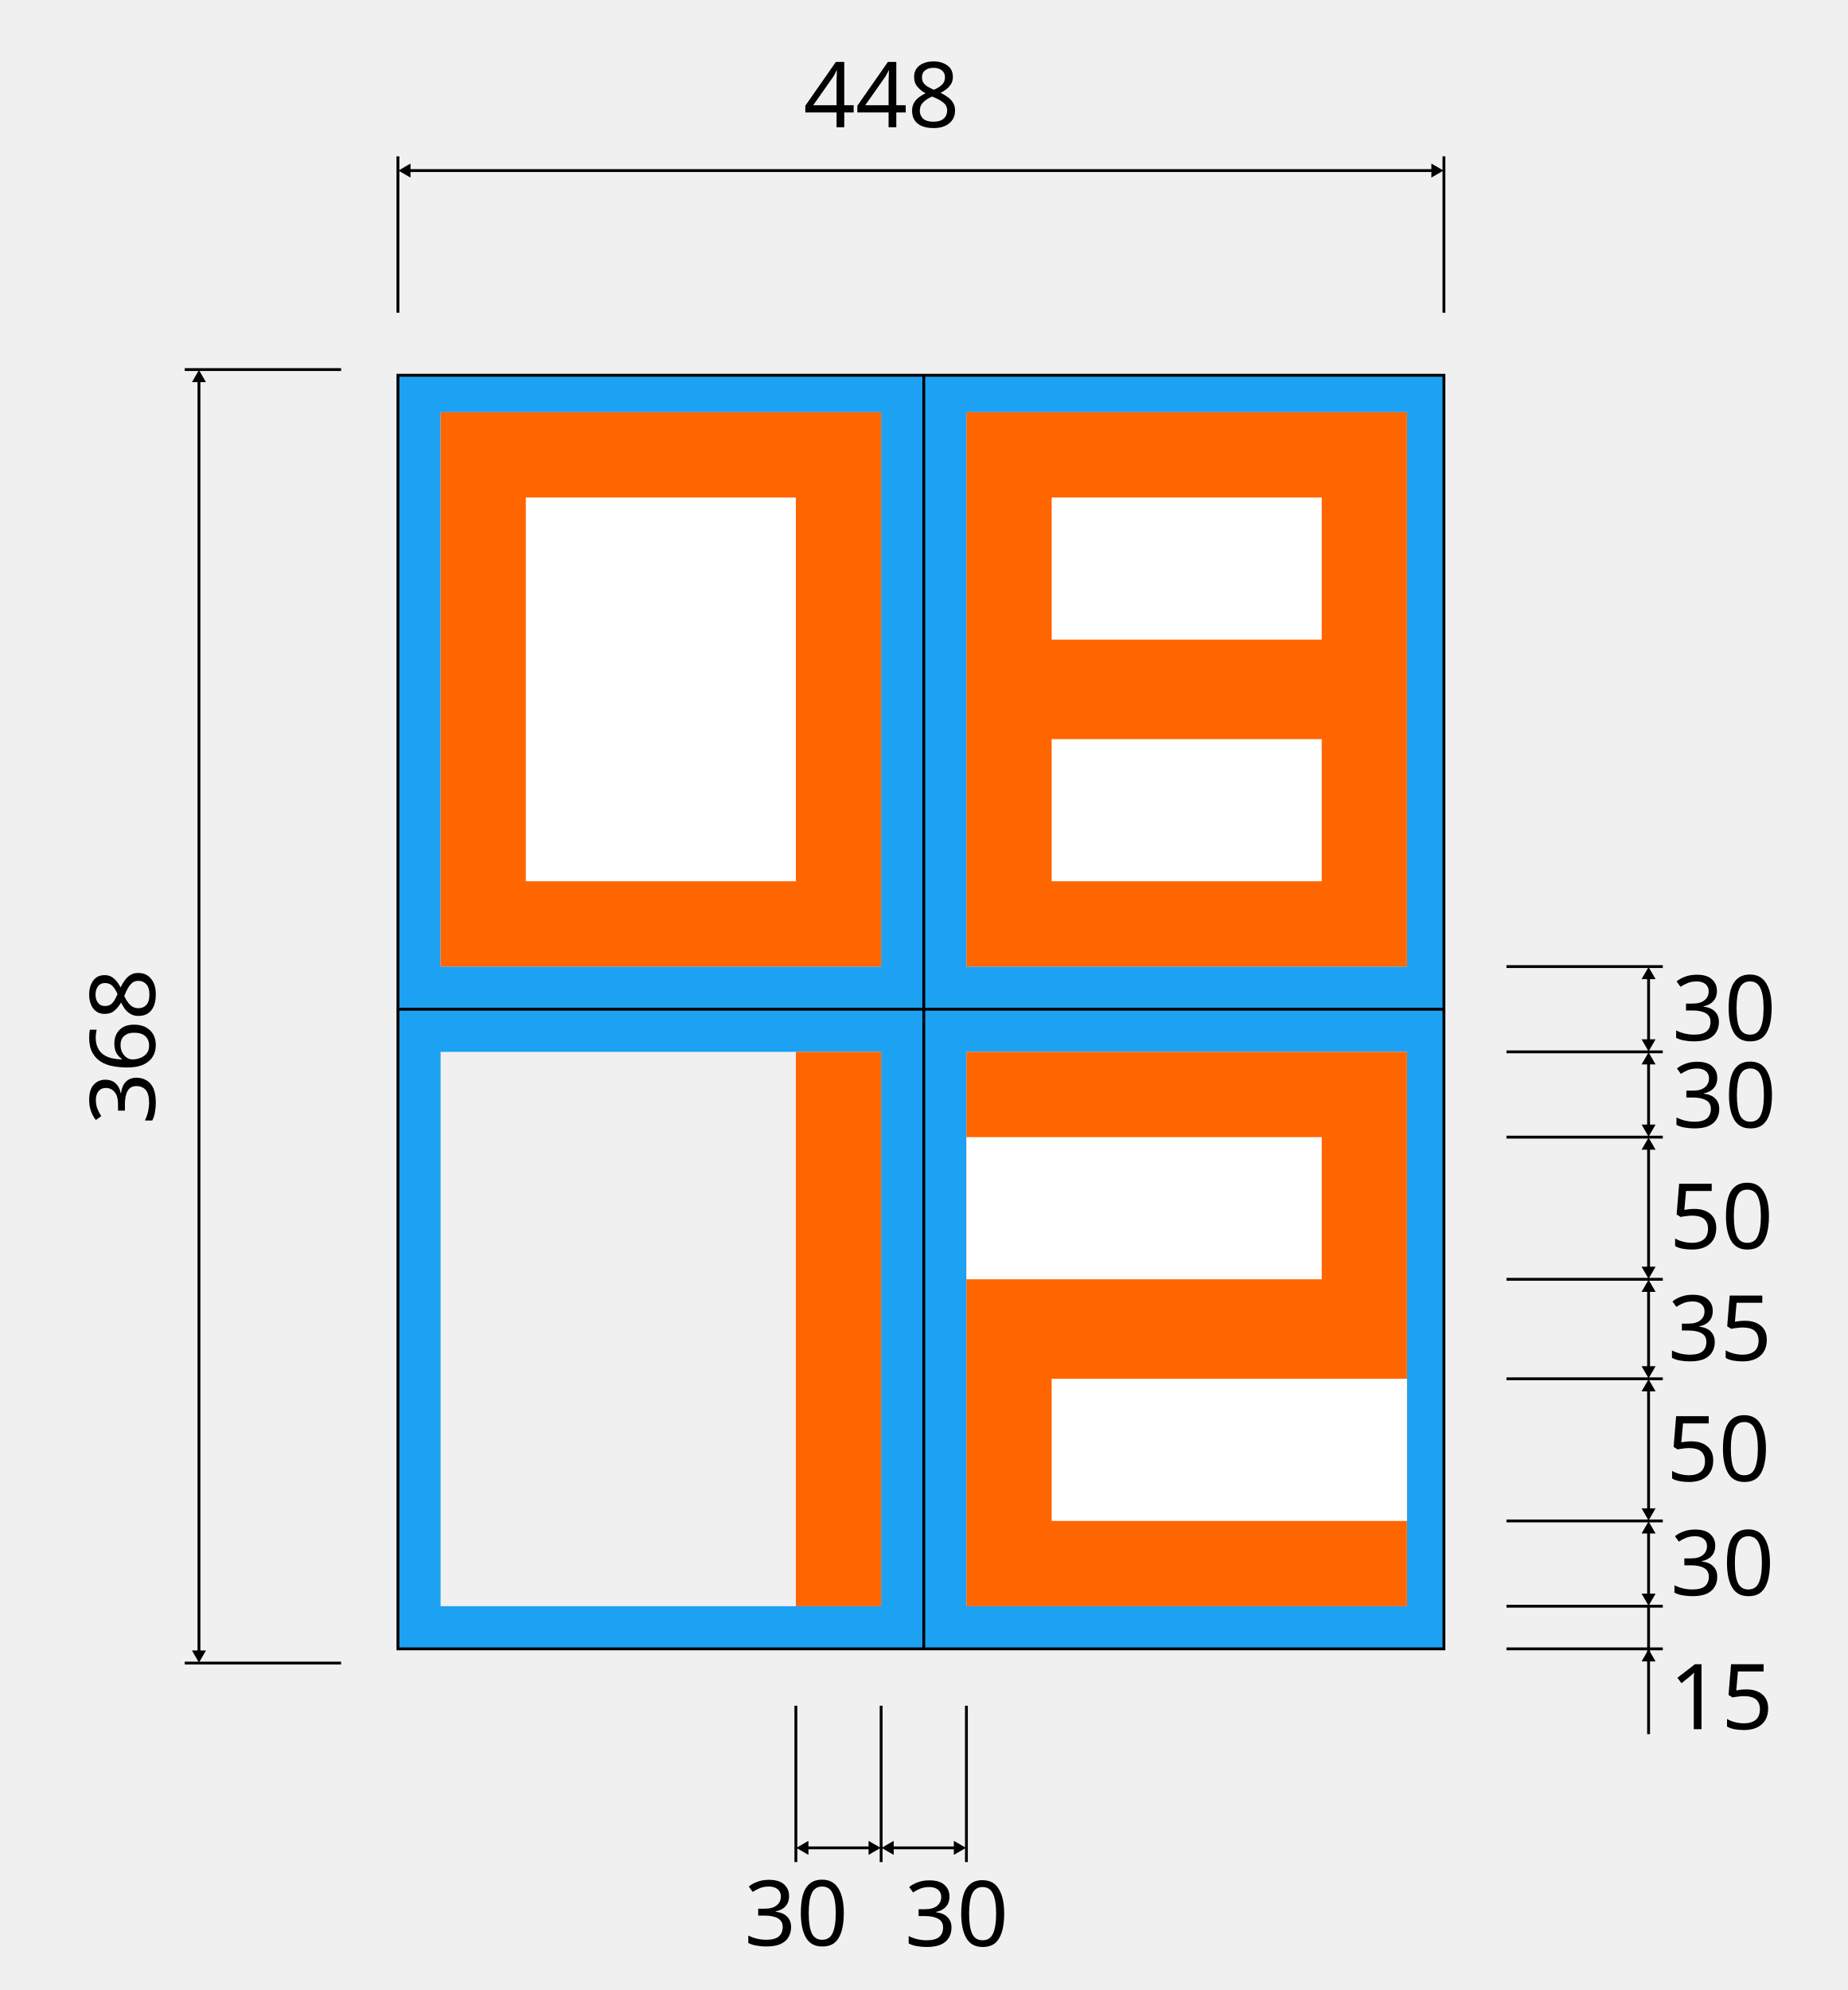
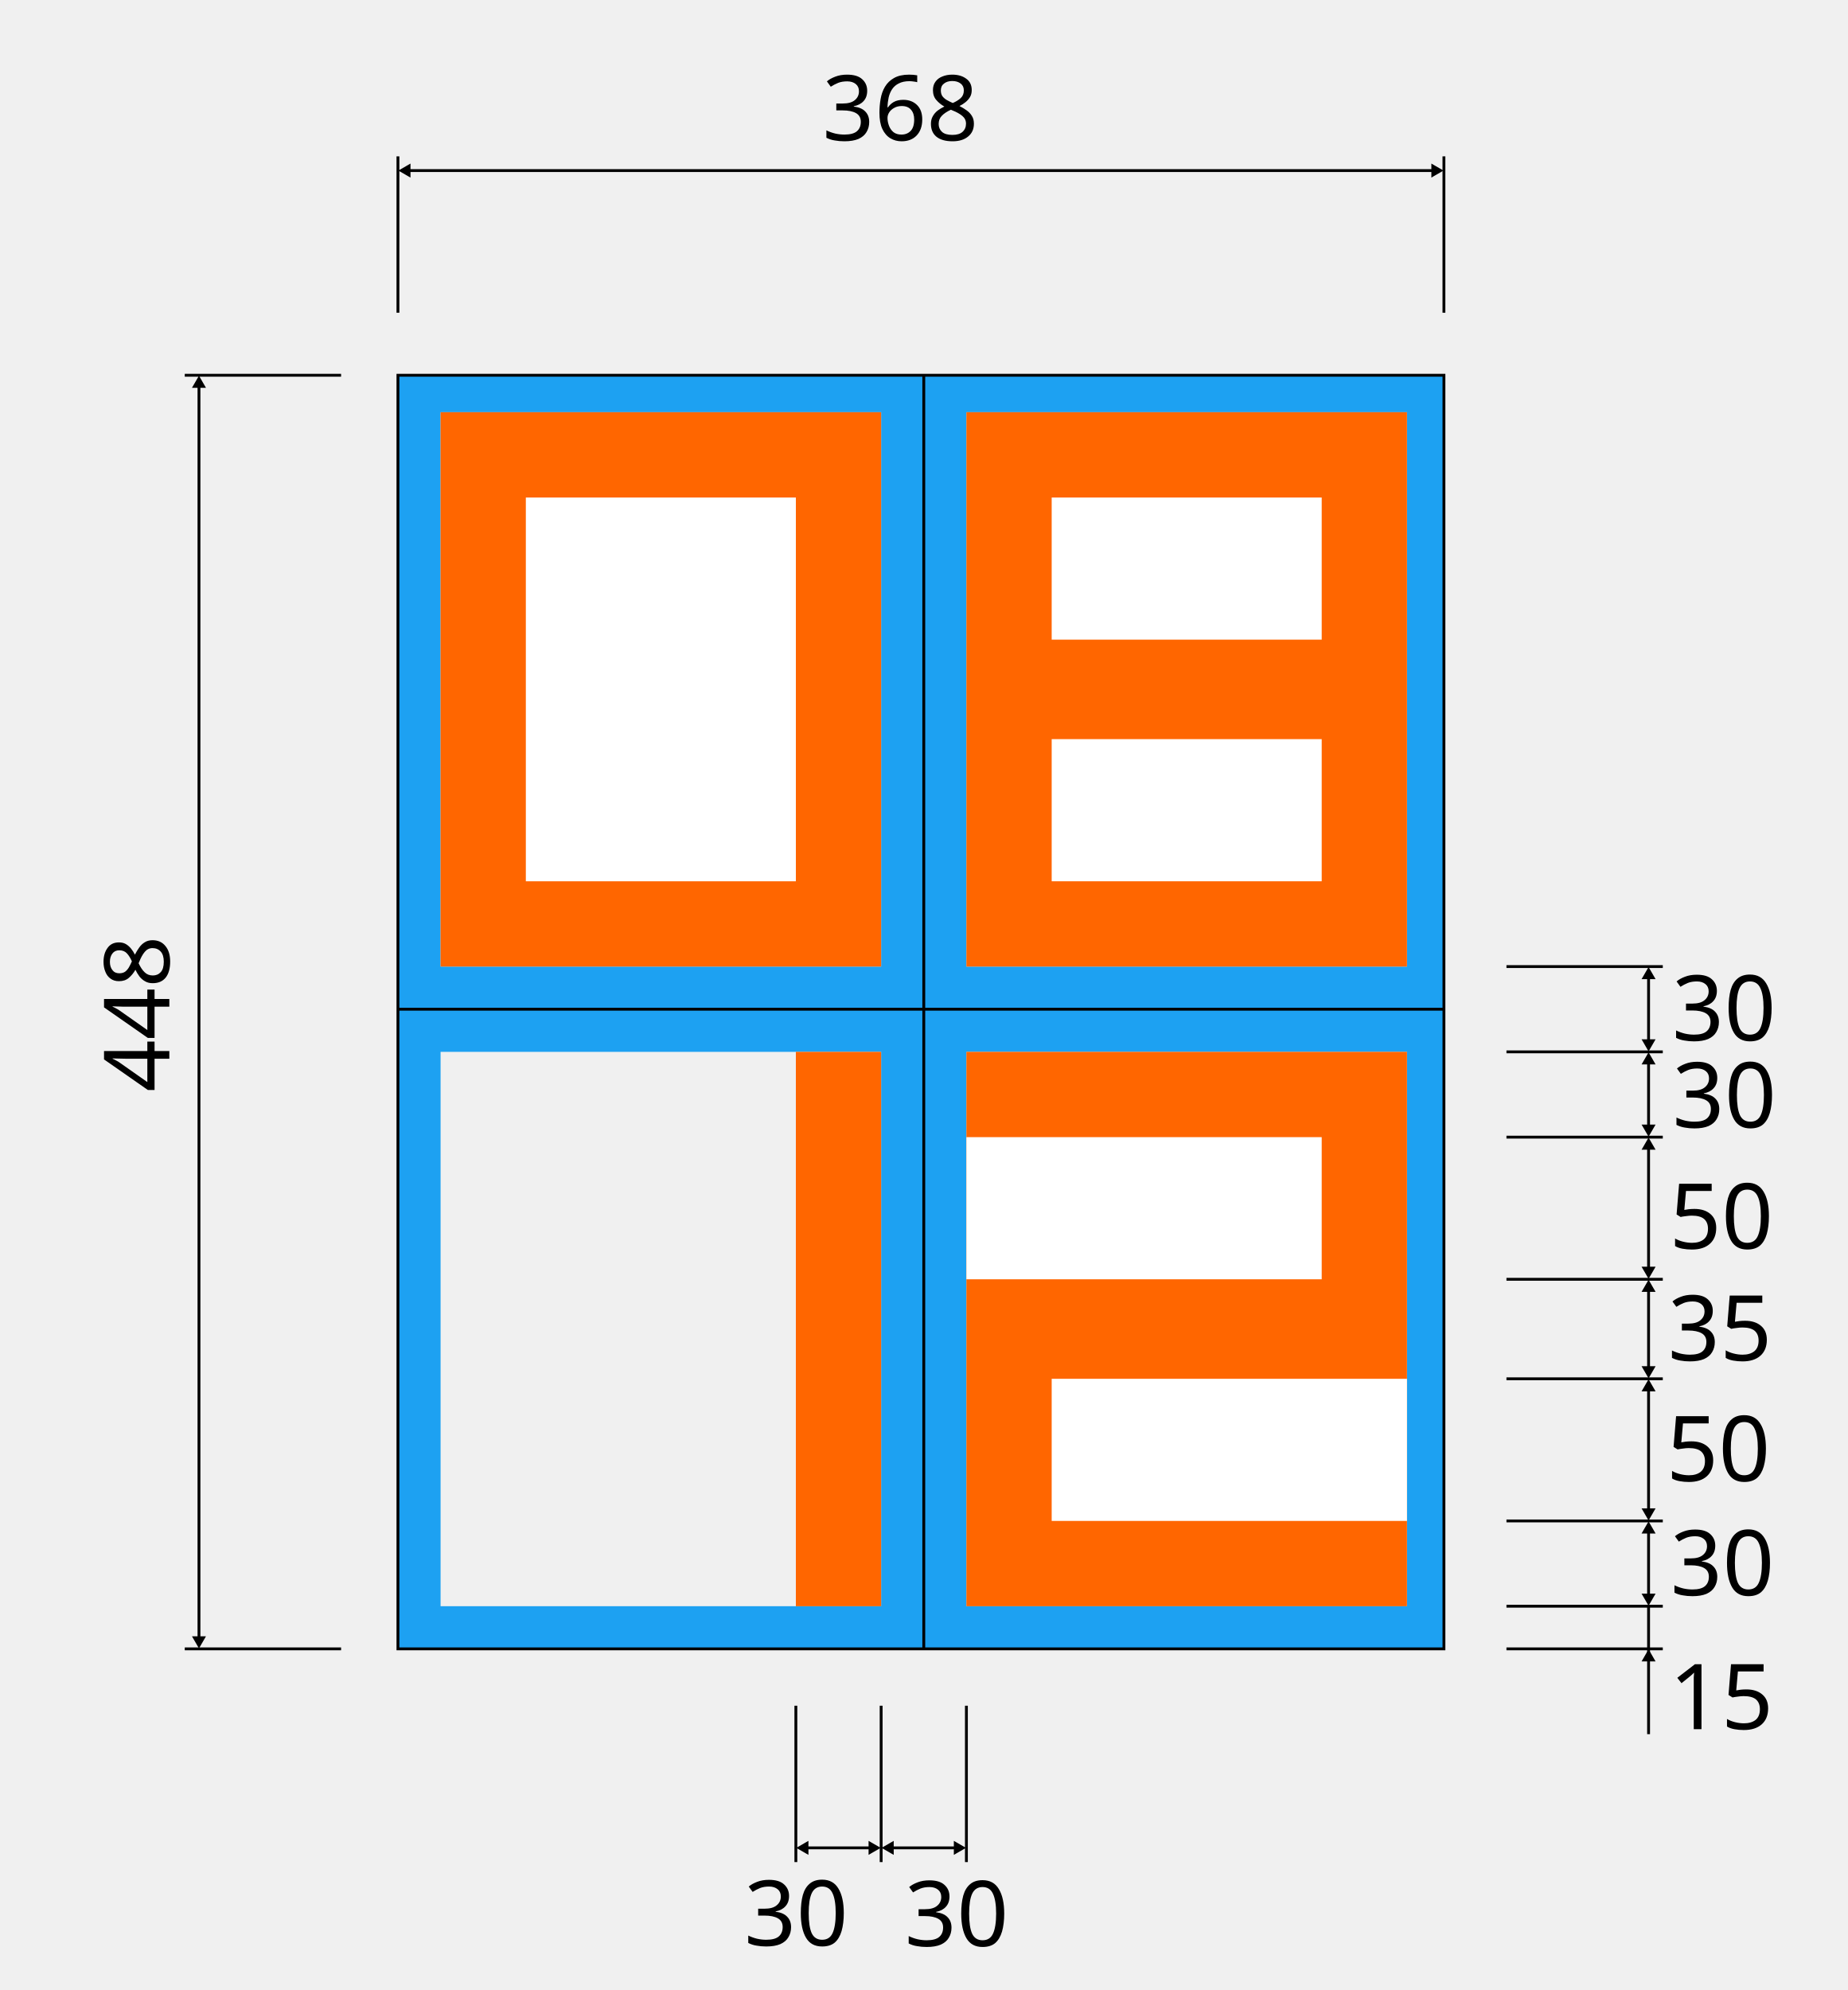
<svg xmlns="http://www.w3.org/2000/svg" width="650" height="700" viewBox="0 0 171.979 185.208" version="1.1" id="svg8">
  <defs id="defs2">
    <marker style="overflow:visible" id="marker14846" refX="0" refY="0" orient="auto">
      <path transform="scale(-0.4)" style="fill:#000000;fill-opacity:1;fill-rule:evenodd;stroke:#000000;stroke-width:1pt;stroke-opacity:1" d="M 5.77,0 -2.88,5 V -5 Z" id="path14844" />
    </marker>
    <marker orient="auto" refY="0" refX="0" id="TriangleOutM" style="overflow:visible">
      <path id="path4862" d="M 5.77,0 -2.88,5 V -5 Z" style="fill:#000000;fill-opacity:1;fill-rule:evenodd;stroke:#000000;stroke-width:1pt;stroke-opacity:1" transform="scale(0.4)" />
    </marker>
    <marker orient="auto" refY="0" refX="0" id="TriangleInM" style="overflow:visible">
      <path id="path4853" d="M 5.77,0 -2.88,5 V -5 Z" style="fill:#000000;fill-opacity:1;fill-rule:evenodd;stroke:#000000;stroke-width:1pt;stroke-opacity:1" transform="scale(-0.4)" />
    </marker>
    <marker orient="auto" refY="0" refX="0" id="TriangleInM-5" style="overflow:visible">
      <path id="path4853-0" d="M 5.77,0 -2.88,5 V -5 Z" style="fill:#000000;fill-opacity:1;fill-rule:evenodd;stroke:#000000;stroke-width:1pt;stroke-opacity:1" transform="scale(-0.4)" />
    </marker>
    <marker orient="auto" refY="0" refX="0" id="TriangleOutM-8" style="overflow:visible">
      <path id="path4862-0" d="M 5.77,0 -2.88,5 V -5 Z" style="fill:#000000;fill-opacity:1;fill-rule:evenodd;stroke:#000000;stroke-width:1pt;stroke-opacity:1" transform="scale(0.4)" />
    </marker>
    <marker orient="auto" refY="0" refX="0" id="TriangleInM-8" style="overflow:visible">
      <path id="path4853-3" d="M 5.77,0 -2.88,5 V -5 Z" style="fill:#000000;fill-opacity:1;fill-rule:evenodd;stroke:#000000;stroke-width:1pt;stroke-opacity:1" transform="scale(-0.4)" />
    </marker>
    <marker orient="auto" refY="0" refX="0" id="TriangleOutM-5" style="overflow:visible">
      <path id="path4862-6" d="M 5.77,0 -2.88,5 V -5 Z" style="fill:#000000;fill-opacity:1;fill-rule:evenodd;stroke:#000000;stroke-width:1pt;stroke-opacity:1" transform="scale(0.4)" />
    </marker>
    <marker orient="auto" refY="0" refX="0" id="TriangleInM-8-9" style="overflow:visible">
      <path id="path4853-3-9" d="M 5.77,0 -2.88,5 V -5 Z" style="fill:#000000;fill-opacity:1;fill-rule:evenodd;stroke:#000000;stroke-width:1pt;stroke-opacity:1" transform="scale(-0.4)" />
    </marker>
    <marker orient="auto" refY="0" refX="0" id="TriangleOutM-5-0" style="overflow:visible">
      <path id="path4862-6-7" d="M 5.77,0 -2.88,5 V -5 Z" style="fill:#000000;fill-opacity:1;fill-rule:evenodd;stroke:#000000;stroke-width:1pt;stroke-opacity:1" transform="scale(0.4)" />
    </marker>
    <marker orient="auto" refY="0" refX="0" id="TriangleInM-8-3" style="overflow:visible">
      <path id="path4853-3-7" d="M 5.77,0 -2.88,5 V -5 Z" style="fill:#000000;fill-opacity:1;fill-rule:evenodd;stroke:#000000;stroke-width:1pt;stroke-opacity:1" transform="scale(-0.4)" />
    </marker>
    <marker orient="auto" refY="0" refX="0" id="TriangleOutM-5-6" style="overflow:visible">
      <path id="path4862-6-1" d="M 5.77,0 -2.88,5 V -5 Z" style="fill:#000000;fill-opacity:1;fill-rule:evenodd;stroke:#000000;stroke-width:1pt;stroke-opacity:1" transform="scale(0.4)" />
    </marker>
    <marker orient="auto" refY="0" refX="0" id="TriangleInM-8-0" style="overflow:visible">
      <path id="path4853-3-6" d="M 5.77,0 -2.88,5 V -5 Z" style="fill:#000000;fill-opacity:1;fill-rule:evenodd;stroke:#000000;stroke-width:1pt;stroke-opacity:1" transform="scale(-0.4)" />
    </marker>
    <marker orient="auto" refY="0" refX="0" id="TriangleOutM-5-5" style="overflow:visible">
      <path id="path4862-6-0" d="M 5.77,0 -2.88,5 V -5 Z" style="fill:#000000;fill-opacity:1;fill-rule:evenodd;stroke:#000000;stroke-width:1pt;stroke-opacity:1" transform="scale(0.4)" />
    </marker>
    <marker orient="auto" refY="0" refX="0" id="TriangleInM-8-1" style="overflow:visible">
      <path id="path4853-3-2" d="M 5.77,0 -2.88,5 V -5 Z" style="fill:#000000;fill-opacity:1;fill-rule:evenodd;stroke:#000000;stroke-width:1pt;stroke-opacity:1" transform="scale(-0.4)" />
    </marker>
    <marker orient="auto" refY="0" refX="0" id="TriangleOutM-5-2" style="overflow:visible">
      <path id="path4862-6-6" d="M 5.77,0 -2.88,5 V -5 Z" style="fill:#000000;fill-opacity:1;fill-rule:evenodd;stroke:#000000;stroke-width:1pt;stroke-opacity:1" transform="scale(0.4)" />
    </marker>
    <marker orient="auto" refY="0" refX="0" id="TriangleInM-8-1-4" style="overflow:visible">
      <path id="path4853-3-2-0" d="M 5.77,0 -2.88,5 V -5 Z" style="fill:#000000;fill-opacity:1;fill-rule:evenodd;stroke:#000000;stroke-width:1pt;stroke-opacity:1" transform="scale(-0.4)" />
    </marker>
    <marker orient="auto" refY="0" refX="0" id="TriangleOutM-5-2-3" style="overflow:visible">
      <path id="path4862-6-6-2" d="M 5.77,0 -2.88,5 V -5 Z" style="fill:#000000;fill-opacity:1;fill-rule:evenodd;stroke:#000000;stroke-width:1pt;stroke-opacity:1" transform="scale(0.4)" />
    </marker>
    <marker orient="auto" refY="0" refX="0" id="TriangleInM-8-1-4-0" style="overflow:visible">
      <path id="path4853-3-2-0-3" d="M 5.77,0 -2.88,5 V -5 Z" style="fill:#000000;fill-opacity:1;fill-rule:evenodd;stroke:#000000;stroke-width:1pt;stroke-opacity:1" transform="scale(-0.4)" />
    </marker>
    <marker orient="auto" refY="0" refX="0" id="marker14059" style="overflow:visible">
      <path id="path14057" d="M 5.77,0 -2.88,5 V -5 Z" style="fill:#000000;fill-opacity:1;fill-rule:evenodd;stroke:#000000;stroke-width:1pt;stroke-opacity:1" transform="scale(-0.4)" />
    </marker>
    <marker orient="auto" refY="0" refX="0" id="TriangleInM-8-92" style="overflow:visible">
      <path id="path4853-3-74" d="M 5.77,0 -2.88,5 V -5 Z" style="fill:#000000;fill-opacity:1;fill-rule:evenodd;stroke:#000000;stroke-width:1pt;stroke-opacity:1" transform="scale(-0.4)" />
    </marker>
    <marker orient="auto" refY="0" refX="0" id="TriangleOutM-5-25" style="overflow:visible">
      <path id="path4862-6-2" d="M 5.77,0 -2.88,5 V -5 Z" style="fill:#000000;fill-opacity:1;fill-rule:evenodd;stroke:#000000;stroke-width:1pt;stroke-opacity:1" transform="scale(0.4)" />
    </marker>
    <marker orient="auto" refY="0" refX="0" id="TriangleInM-8-92-6" style="overflow:visible">
      <path id="path4853-3-74-0" d="M 5.77,0 -2.88,5 V -5 Z" style="fill:#000000;fill-opacity:1;fill-rule:evenodd;stroke:#000000;stroke-width:1pt;stroke-opacity:1" transform="scale(-0.4)" />
    </marker>
    <marker orient="auto" refY="0" refX="0" id="TriangleOutM-5-25-8" style="overflow:visible">
      <path id="path4862-6-2-9" d="M 5.77,0 -2.88,5 V -5 Z" style="fill:#000000;fill-opacity:1;fill-rule:evenodd;stroke:#000000;stroke-width:1pt;stroke-opacity:1" transform="scale(0.4)" />
    </marker>
    <marker orient="auto" refY="0" refX="0" id="TriangleInM-8-92-6-4" style="overflow:visible">
      <path id="path4853-3-74-0-2" d="M 5.77,0 -2.88,5 V -5 Z" style="fill:#000000;fill-opacity:1;fill-rule:evenodd;stroke:#000000;stroke-width:1pt;stroke-opacity:1" transform="scale(-0.4)" />
    </marker>
    <marker orient="auto" refY="0" refX="0" id="TriangleOutM-5-25-8-2" style="overflow:visible">
      <path id="path4862-6-2-9-4" d="M 5.77,0 -2.88,5 V -5 Z" style="fill:#000000;fill-opacity:1;fill-rule:evenodd;stroke:#000000;stroke-width:1pt;stroke-opacity:1" transform="scale(0.4)" />
    </marker>
  </defs>
  <g id="layer1" transform="translate(0,-111.7917)">
-     <g id="g16382" transform="translate(37.04167,-31.75001)">
-       <rect y="178.467" x="0" height="3.44" width="97.367" id="rect3719-0-4" style="fill:#1da1f2;fill-opacity:1;stroke-width:0.265" />
-       <rect y="293.031" x="0" height="3.969" width="97.367" id="rect3719-0-4-8" style="fill:#1da1f2;fill-opacity:1;stroke-width:0.265" />
-       <rect y="178.467" x="0" height="118.533" width="3.969" id="rect3719-04" style="fill:#1da1f2;fill-opacity:1;stroke-width:0.29" />
-       <rect y="178.467" x="93.927" height="118.533" width="3.44" id="rect3719-2" style="fill:#1da1f2;fill-opacity:1;stroke-width:0.29" />
-       <rect y="233.5" x="0" height="7.937" width="97.367" id="rect3719-0" style="fill:#1da1f2;fill-opacity:1;stroke-width:0.265" />
-       <rect y="178.467" x="44.979" height="118.533" width="7.938" id="rect3719" style="fill:#1da1f2;fill-opacity:1;stroke-width:0.29" />
-       <path id="path3715" d="M 48.948,297 V 178.467" style="fill:none;stroke:#000000;stroke-width:0.265px;stroke-linecap:butt;stroke-linejoin:miter;stroke-opacity:1" />
-       <path id="path3717" d="M 0,237.469 H 97.367" style="fill:none;stroke:#000000;stroke-width:0.265px;stroke-linecap:butt;stroke-linejoin:miter;stroke-opacity:1" />
-       <rect y="181.906" x="3.969" height="51.594" width="41.01" id="rect3787" style="fill:#ff6600;fill-opacity:1;stroke-width:0.265" />
-       <rect y="189.844" x="11.906" height="35.719" width="25.135" id="rect3789" style="fill:#ffffff;fill-opacity:1;stroke:none;stroke-width:0.252;stroke-opacity:1" />
-       <rect y="178.467" x="2.4424907e-15" height="118.533" width="97.367" id="rect4596" style="fill:none;fill-opacity:1;stroke:#000000;stroke-width:0.265;stroke-miterlimit:4;stroke-dasharray:none;stroke-opacity:1" />
-       <rect y="181.906" x="52.917" height="51.594" width="41.01" id="rect3787-8" style="fill:#ff6600;fill-opacity:1;stroke-width:0.265" />
-       <rect y="189.844" x="60.854" height="13.229" width="25.135" id="rect3789-5" style="fill:#ffffff;fill-opacity:1;stroke:none;stroke-width:0.153;stroke-opacity:1" />
-       <rect y="212.333" x="60.854" height="13.229" width="25.135" id="rect3789-5-1" style="fill:#ffffff;fill-opacity:1;stroke:none;stroke-width:0.153;stroke-opacity:1" />
-       <rect y="241.437" x="52.917" height="51.594" width="41.01" id="rect3787-8-0" style="fill:#ff6600;fill-opacity:1;stroke-width:0.265" />
-       <rect y="271.865" x="60.854" height="13.229" width="33.073" id="rect3789-5-1-8" style="fill:#ffffff;fill-opacity:1;stroke:none;stroke-width:0.176;stroke-opacity:1" />
-       <rect y="249.375" x="52.917" height="13.229" width="33.073" id="rect3789-5-1-7" style="fill:#ffffff;fill-opacity:1;stroke:none;stroke-width:0.176;stroke-opacity:1" />
-       <text id="text4691" y="155.382" x="37.751" style="font-style:normal;font-weight:normal;font-size:10.583px;line-height:1.25;font-family:sans-serif;letter-spacing:0px;word-spacing:0px;fill:#000000;fill-opacity:1;stroke:none;stroke-width:0.265" xml:space="preserve">
-         <tspan style="font-style:normal;font-variant:normal;font-weight:normal;font-stretch:normal;font-size:8.467px;font-family:sans-serif;-inkscape-font-specification:'sans-serif, Normal';font-variant-ligatures:normal;font-variant-caps:normal;font-variant-numeric:normal;font-feature-settings:normal;text-align:start;writing-mode:lr-tb;text-anchor:start;stroke-width:0.265" y="155.382" x="37.751" id="tspan4689">448</tspan>
-       </text>
-       <text transform="rotate(-90)" id="text4691-6" y="-22.618" x="-248.205" style="font-style:normal;font-weight:normal;font-size:10.583px;line-height:1.25;font-family:sans-serif;letter-spacing:0px;word-spacing:0px;fill:#000000;fill-opacity:1;stroke:none;stroke-width:0.265" xml:space="preserve">
-         <tspan style="font-style:normal;font-variant:normal;font-weight:normal;font-stretch:normal;font-size:8.467px;font-family:sans-serif;-inkscape-font-specification:'sans-serif, Normal';font-variant-ligatures:normal;font-variant-caps:normal;font-variant-numeric:normal;font-feature-settings:normal;text-align:start;writing-mode:lr-tb;text-anchor:start;stroke-width:0.265" y="-22.618" x="-248.205" id="tspan4689-3">368</tspan>
-       </text>
-       <path id="path4711" d="M -5.292,177.937 H -19.844" style="fill:none;stroke:#000000;stroke-width:0.265px;stroke-linecap:butt;stroke-linejoin:miter;stroke-opacity:1" />
-       <path id="path4713" d="M -5.292,298.323 H -19.844" style="fill:none;stroke:#000000;stroke-width:0.265px;stroke-linecap:butt;stroke-linejoin:miter;stroke-opacity:1" />
-       <path id="path4715" d="M -18.521,178.731 V 297.529" style="fill:none;stroke:#000000;stroke-width:0.265px;stroke-linecap:butt;stroke-linejoin:miter;stroke-opacity:1;marker-start:url(#TriangleInM);marker-end:url(#TriangleOutM)" />
-       <path id="path4711-4" d="M 97.367,172.646 V 158.094" style="fill:none;stroke:#000000;stroke-width:0.265px;stroke-linecap:butt;stroke-linejoin:miter;stroke-opacity:1" />
-       <path id="path4713-1" d="M 0,172.646 V 158.094" style="fill:none;stroke:#000000;stroke-width:0.265px;stroke-linecap:butt;stroke-linejoin:miter;stroke-opacity:1" />
-       <path id="path4715-1" d="M 96.573,159.417 H 0.794" style="fill:none;stroke:#000000;stroke-width:0.265px;stroke-linecap:butt;stroke-linejoin:miter;stroke-opacity:1;marker-start:url(#TriangleInM-5);marker-end:url(#TriangleOutM-8)" />
-       <path id="path4711-3" d="M 117.74,297 H 103.188" style="fill:none;stroke:#000000;stroke-width:0.265px;stroke-linecap:butt;stroke-linejoin:miter;stroke-opacity:1" />
-       <path id="path4711-5" d="M 117.74,285.094 H 103.188" style="fill:none;stroke:#000000;stroke-width:0.265px;stroke-linecap:butt;stroke-linejoin:miter;stroke-opacity:1" />
-       <path id="path4711-9" d="M 117.74,271.865 H 103.188" style="fill:none;stroke:#000000;stroke-width:0.265px;stroke-linecap:butt;stroke-linejoin:miter;stroke-opacity:1" />
-       <path id="path4711-34" d="M 117.74,262.604 H 103.188" style="fill:none;stroke:#000000;stroke-width:0.265px;stroke-linecap:butt;stroke-linejoin:miter;stroke-opacity:1" />
-       <path id="path4711-1" d="M 117.74,249.375 H 103.188" style="fill:none;stroke:#000000;stroke-width:0.265px;stroke-linecap:butt;stroke-linejoin:miter;stroke-opacity:1" />
-       <path id="path4711-50" d="M 117.74,241.437 H 103.188" style="fill:none;stroke:#000000;stroke-width:0.265px;stroke-linecap:butt;stroke-linejoin:miter;stroke-opacity:1" />
-       <path id="path4715-5" d="m 116.417,242.231 v 6.35" style="fill:none;stroke:#000000;stroke-width:0.265px;stroke-linecap:butt;stroke-linejoin:miter;stroke-opacity:1;marker-start:url(#TriangleInM-8);marker-end:url(#TriangleOutM-5)" />
-       <path id="path4715-5-6" d="M 116.417,250.169 V 261.81" style="fill:none;stroke:#000000;stroke-width:0.265px;stroke-linecap:butt;stroke-linejoin:miter;stroke-opacity:1;marker-start:url(#TriangleInM-8-9);marker-end:url(#TriangleOutM-5-0)" />
-       <path id="path4715-5-5" d="m 116.417,263.398 v 7.673" style="fill:none;stroke:#000000;stroke-width:0.265px;stroke-linecap:butt;stroke-linejoin:miter;stroke-opacity:1;marker-start:url(#TriangleInM-8-3);marker-end:url(#TriangleOutM-5-6)" />
-       <path id="path4715-5-8" d="m 116.417,272.658 v 11.642" style="fill:none;stroke:#000000;stroke-width:0.265px;stroke-linecap:butt;stroke-linejoin:miter;stroke-opacity:1;marker-start:url(#TriangleInM-8-0);marker-end:url(#TriangleOutM-5-5)" />
-       <path id="path4715-5-9" d="m 116.417,285.887 v 6.35" style="fill:none;stroke:#000000;stroke-width:0.265px;stroke-linecap:butt;stroke-linejoin:miter;stroke-opacity:1;marker-start:url(#TriangleInM-8-1);marker-end:url(#TriangleOutM-5-2)" />
-       <text id="text4691-1" y="248.485" x="118.638" style="font-style:normal;font-weight:normal;font-size:10.583px;line-height:1.25;font-family:sans-serif;letter-spacing:0px;word-spacing:0px;fill:#000000;fill-opacity:1;stroke:none;stroke-width:0.265" xml:space="preserve">
-         <tspan id="tspan11149" style="font-style:normal;font-variant:normal;font-weight:normal;font-stretch:normal;font-size:8.467px;font-family:sans-serif;-inkscape-font-specification:'sans-serif, Normal';font-variant-ligatures:normal;font-variant-caps:normal;font-variant-numeric:normal;font-feature-settings:normal;text-align:start;writing-mode:lr-tb;text-anchor:start;stroke-width:0.265" y="248.485" x="118.638">30</tspan>
-       </text>
-       <text id="text4691-1-4" y="292.02" x="118.449" style="font-style:normal;font-weight:normal;font-size:10.583px;line-height:1.25;font-family:sans-serif;letter-spacing:0px;word-spacing:0px;fill:#000000;fill-opacity:1;stroke:none;stroke-width:0.265" xml:space="preserve">
-         <tspan id="tspan11149-2" style="font-style:normal;font-variant:normal;font-weight:normal;font-stretch:normal;font-size:8.467px;font-family:sans-serif;-inkscape-font-specification:'sans-serif, Normal';font-variant-ligatures:normal;font-variant-caps:normal;font-variant-numeric:normal;font-feature-settings:normal;text-align:start;writing-mode:lr-tb;text-anchor:start;stroke-width:0.265" y="292.02" x="118.449">30</tspan>
-       </text>
-       <path id="path4711-3-7" d="M 117.74,293.031 H 103.188" style="fill:none;stroke:#000000;stroke-width:0.265px;stroke-linecap:butt;stroke-linejoin:miter;stroke-opacity:1" />
-       <path id="path4715-5-9-8" d="m 116.417,293.031 v 4.763" style="fill:none;stroke:#000000;stroke-width:0.265px;stroke-linecap:butt;stroke-linejoin:miter;stroke-opacity:1" />
-       <path id="path4715-5-9-8-7" d="m 116.417,297.794 v 7.144" style="fill:none;stroke:#000000;stroke-width:0.265px;stroke-linecap:butt;stroke-linejoin:miter;stroke-opacity:1;marker-start:url(#marker14846)" />
-       <text id="text4691-1-4-0" y="304.475" x="118.342" style="font-style:normal;font-weight:normal;font-size:10.583px;line-height:1.25;font-family:sans-serif;letter-spacing:0px;word-spacing:0px;fill:#000000;fill-opacity:1;stroke:none;stroke-width:0.265" xml:space="preserve">
-         <tspan id="tspan11149-2-0" style="font-style:normal;font-variant:normal;font-weight:normal;font-stretch:normal;font-size:8.467px;font-family:sans-serif;-inkscape-font-specification:'sans-serif, Normal';font-variant-ligatures:normal;font-variant-caps:normal;font-variant-numeric:normal;font-feature-settings:normal;text-align:start;writing-mode:lr-tb;text-anchor:start;stroke-width:0.265" y="304.475" x="118.342">15</tspan>
-       </text>
-       <text id="text15144" y="270.168" x="118.22" style="font-style:normal;font-variant:normal;font-weight:normal;font-stretch:normal;font-size:8.467px;line-height:1.25;font-family:sans-serif;-inkscape-font-specification:'sans-serif, Normal';font-variant-ligatures:normal;font-variant-caps:normal;font-variant-numeric:normal;font-feature-settings:normal;text-align:start;letter-spacing:0px;word-spacing:0px;writing-mode:lr-tb;text-anchor:start;fill:#000000;fill-opacity:1;stroke:none;stroke-width:0.265" xml:space="preserve">
-         <tspan style="font-style:normal;font-variant:normal;font-weight:normal;font-stretch:normal;font-size:8.467px;font-family:sans-serif;-inkscape-font-specification:'sans-serif, Normal';font-variant-ligatures:normal;font-variant-caps:normal;font-variant-numeric:normal;font-feature-settings:normal;text-align:start;writing-mode:lr-tb;text-anchor:start;stroke-width:0.265" y="270.168" x="118.22" id="tspan15142">35</tspan>
-       </text>
-       <text id="text15148" y="281.392" x="118.073" style="font-style:normal;font-variant:normal;font-weight:normal;font-stretch:normal;font-size:8.467px;line-height:1.25;font-family:sans-serif;-inkscape-font-specification:'sans-serif, Normal';font-variant-ligatures:normal;font-variant-caps:normal;font-variant-numeric:normal;font-feature-settings:normal;text-align:start;letter-spacing:0px;word-spacing:0px;writing-mode:lr-tb;text-anchor:start;fill:#000000;fill-opacity:1;stroke:none;stroke-width:0.265" xml:space="preserve">
-         <tspan style="font-style:normal;font-variant:normal;font-weight:normal;font-stretch:normal;font-size:8.467px;font-family:sans-serif;-inkscape-font-specification:'sans-serif, Normal';font-variant-ligatures:normal;font-variant-caps:normal;font-variant-numeric:normal;font-feature-settings:normal;text-align:start;writing-mode:lr-tb;text-anchor:start;stroke-width:0.265" y="281.392" x="118.073" id="tspan15146">50</tspan>
-       </text>
-       <text id="text15148-3" y="259.757" x="118.354" style="font-style:normal;font-variant:normal;font-weight:normal;font-stretch:normal;font-size:8.467px;line-height:1.25;font-family:sans-serif;-inkscape-font-specification:'sans-serif, Normal';font-variant-ligatures:normal;font-variant-caps:normal;font-variant-numeric:normal;font-feature-settings:normal;text-align:start;letter-spacing:0px;word-spacing:0px;writing-mode:lr-tb;text-anchor:start;fill:#000000;fill-opacity:1;stroke:none;stroke-width:0.265" xml:space="preserve">
-         <tspan style="font-style:normal;font-variant:normal;font-weight:normal;font-stretch:normal;font-size:8.467px;font-family:sans-serif;-inkscape-font-specification:'sans-serif, Normal';font-variant-ligatures:normal;font-variant-caps:normal;font-variant-numeric:normal;font-feature-settings:normal;text-align:start;writing-mode:lr-tb;text-anchor:start;stroke-width:0.265" y="259.757" x="118.354" id="tspan15146-4">50</tspan>
-       </text>
-       <path id="path4711-50-4" d="M 117.74,233.5 H 103.188" style="fill:none;stroke:#000000;stroke-width:0.265px;stroke-linecap:butt;stroke-linejoin:miter;stroke-opacity:1" />
-       <path id="path4715-5-4" d="m 116.417,234.294 v 6.35" style="fill:none;stroke:#000000;stroke-width:0.265px;stroke-linecap:butt;stroke-linejoin:miter;stroke-opacity:1;marker-start:url(#TriangleInM-8-92);marker-end:url(#TriangleOutM-5-25)" />
-       <text id="text4691-1-3" y="240.381" x="118.605" style="font-style:normal;font-weight:normal;font-size:10.583px;line-height:1.25;font-family:sans-serif;letter-spacing:0px;word-spacing:0px;fill:#000000;fill-opacity:1;stroke:none;stroke-width:0.265" xml:space="preserve">
-         <tspan id="tspan11149-8" style="font-style:normal;font-variant:normal;font-weight:normal;font-stretch:normal;font-size:8.467px;font-family:sans-serif;-inkscape-font-specification:'sans-serif, Normal';font-variant-ligatures:normal;font-variant-caps:normal;font-variant-numeric:normal;font-feature-settings:normal;text-align:start;writing-mode:lr-tb;text-anchor:start;stroke-width:0.265" y="240.381" x="118.605">30</tspan>
-       </text>
-       <path id="path4711-50-2" d="M 52.917,316.844 V 302.292" style="fill:none;stroke:#000000;stroke-width:0.265px;stroke-linecap:butt;stroke-linejoin:miter;stroke-opacity:1" />
-       <path id="path4711-50-4-2" d="M 44.979,316.844 V 302.292" style="fill:none;stroke:#000000;stroke-width:0.265px;stroke-linecap:butt;stroke-linejoin:miter;stroke-opacity:1" />
-       <path id="path4715-5-4-3" d="m 52.123,315.521 h -6.35" style="fill:none;stroke:#000000;stroke-width:0.265px;stroke-linecap:butt;stroke-linejoin:miter;stroke-opacity:1;marker-start:url(#TriangleInM-8-92-6);marker-end:url(#TriangleOutM-5-25-8)" />
-       <text id="text4691-1-3-1" y="324.669" x="47.167" style="font-style:normal;font-variant:normal;font-weight:normal;font-stretch:normal;font-size:8.467px;line-height:1.25;font-family:sans-serif;-inkscape-font-specification:'sans-serif, Normal';font-variant-ligatures:normal;font-variant-caps:normal;font-variant-numeric:normal;font-feature-settings:normal;text-align:start;letter-spacing:0px;word-spacing:0px;writing-mode:lr-tb;text-anchor:start;fill:#000000;fill-opacity:1;stroke:none;stroke-width:0.265" xml:space="preserve">
-         <tspan id="tspan11149-8-8" style="font-style:normal;font-variant:normal;font-weight:normal;font-stretch:normal;font-size:8.467px;font-family:sans-serif;-inkscape-font-specification:'sans-serif, Normal';font-variant-ligatures:normal;font-variant-caps:normal;font-variant-numeric:normal;font-feature-settings:normal;text-align:start;writing-mode:lr-tb;text-anchor:start;stroke-width:0.265" y="324.669" x="47.167">30</tspan>
-       </text>
-       <rect y="241.437" x="37.042" height="51.594" width="7.937" id="rect3787-3" style="fill:#ff6600;fill-opacity:1;stroke-width:0.265" />
-       <path id="path4711-50-4-2-5" d="M 37.042,316.844 V 302.292" style="fill:none;stroke:#000000;stroke-width:0.265px;stroke-linecap:butt;stroke-linejoin:miter;stroke-opacity:1" />
-       <path id="path4715-5-4-3-1" d="m 44.185,315.521 h -6.35" style="fill:none;stroke:#000000;stroke-width:0.265px;stroke-linecap:butt;stroke-linejoin:miter;stroke-opacity:1;marker-start:url(#TriangleInM-8-92-6-4);marker-end:url(#TriangleOutM-5-25-8-2)" />
-       <text id="text4691-1-3-1-7" y="324.622" x="32.237" style="font-style:normal;font-variant:normal;font-weight:normal;font-stretch:normal;font-size:8.467px;line-height:1.25;font-family:sans-serif;-inkscape-font-specification:'sans-serif, Normal';font-variant-ligatures:normal;font-variant-caps:normal;font-variant-numeric:normal;font-feature-settings:normal;text-align:start;letter-spacing:0px;word-spacing:0px;writing-mode:lr-tb;text-anchor:start;fill:#000000;fill-opacity:1;stroke:none;stroke-width:0.265" xml:space="preserve">
-         <tspan id="tspan11149-8-8-5" style="font-style:normal;font-variant:normal;font-weight:normal;font-stretch:normal;font-size:8.467px;font-family:sans-serif;-inkscape-font-specification:'sans-serif, Normal';font-variant-ligatures:normal;font-variant-caps:normal;font-variant-numeric:normal;font-feature-settings:normal;text-align:start;writing-mode:lr-tb;text-anchor:start;stroke-width:0.265" y="324.622" x="32.237">30</tspan>
-       </text>
-     </g>
+     <rect style="fill:#1da1f2;fill-opacity:1;stroke-width:0.265" id="rect3719-0-4" width="97.367" height="3.44" x="37.042" y="146.717" />
+     <rect style="fill:#1da1f2;fill-opacity:1;stroke-width:0.265" id="rect3719-0-4-8" width="97.367" height="3.969" x="37.042" y="261.281" />
+     <rect style="fill:#1da1f2;fill-opacity:1;stroke-width:0.29" id="rect3719-04" width="3.969" height="118.533" x="37.042" y="146.717" />
+     <rect style="fill:#1da1f2;fill-opacity:1;stroke-width:0.29" id="rect3719-2" width="3.44" height="118.533" x="130.969" y="146.717" />
+     <rect style="fill:#1da1f2;fill-opacity:1;stroke-width:0.265" id="rect3719-0" width="97.367" height="7.937" x="37.042" y="201.75" />
+     <rect style="fill:#1da1f2;fill-opacity:1;stroke-width:0.29" id="rect3719" width="7.938" height="118.533" x="82.021" y="146.717" />
+     <path style="fill:none;stroke:#000000;stroke-width:0.265px;stroke-linecap:butt;stroke-linejoin:miter;stroke-opacity:1" d="M 85.99,265.25 V 146.717" id="path3715" />
+     <path style="fill:none;stroke:#000000;stroke-width:0.265px;stroke-linecap:butt;stroke-linejoin:miter;stroke-opacity:1" d="M 37.042,205.719 H 134.408" id="path3717" />
+     <rect style="fill:#ff6600;fill-opacity:1;stroke-width:0.265" id="rect3787" width="41.01" height="51.594" x="41.01" y="150.156" />
+     <rect style="fill:#ffffff;fill-opacity:1;stroke:none;stroke-width:0.252;stroke-opacity:1" id="rect3789" width="25.135" height="35.719" x="48.948" y="158.094" />
+     <rect style="fill:none;fill-opacity:1;stroke:#000000;stroke-width:0.265;stroke-miterlimit:4;stroke-dasharray:none;stroke-opacity:1" id="rect4596" width="97.367" height="118.533" x="37.042" y="146.717" />
+     <rect style="fill:#ff6600;fill-opacity:1;stroke-width:0.265" id="rect3787-8" width="41.01" height="51.594" x="89.958" y="150.156" />
+     <rect style="fill:#ffffff;fill-opacity:1;stroke:none;stroke-width:0.153;stroke-opacity:1" id="rect3789-5" width="25.135" height="13.229" x="97.896" y="158.094" />
+     <rect style="fill:#ffffff;fill-opacity:1;stroke:none;stroke-width:0.153;stroke-opacity:1" id="rect3789-5-1" width="25.135" height="13.229" x="97.896" y="180.583" />
+     <rect style="fill:#ff6600;fill-opacity:1;stroke-width:0.265" id="rect3787-8-0" width="41.01" height="51.594" x="89.958" y="209.687" />
+     <rect style="fill:#ffffff;fill-opacity:1;stroke:none;stroke-width:0.176;stroke-opacity:1" id="rect3789-5-1-8" width="33.073" height="13.229" x="97.896" y="240.115" />
+     <rect style="fill:#ffffff;fill-opacity:1;stroke:none;stroke-width:0.176;stroke-opacity:1" id="rect3789-5-1-7" width="33.073" height="13.229" x="89.958" y="217.625" />
+     <text xml:space="preserve" style="font-style:normal;font-weight:normal;font-size:10.583px;line-height:1.25;font-family:sans-serif;letter-spacing:0px;word-spacing:0px;fill:#000000;fill-opacity:1;stroke:none;stroke-width:0.265" x="-213.407" y="15.762" id="text4691" transform="rotate(-90)">
+       <tspan id="tspan4689" x="-213.407" y="15.762" style="font-style:normal;font-variant:normal;font-weight:normal;font-stretch:normal;font-size:8.467px;font-family:sans-serif;-inkscape-font-specification:'sans-serif, Normal';font-variant-ligatures:normal;font-variant-caps:normal;font-variant-numeric:normal;font-feature-settings:normal;text-align:start;writing-mode:lr-tb;text-anchor:start;stroke-width:0.265">448</tspan>
+     </text>
+     <text xml:space="preserve" style="font-style:normal;font-weight:normal;font-size:10.583px;line-height:1.25;font-family:sans-serif;letter-spacing:0px;word-spacing:0px;fill:#000000;fill-opacity:1;stroke:none;stroke-width:0.265" x="76.552" y="124.864" id="text4691-6">
+       <tspan id="tspan4689-3" x="76.552" y="124.864" style="font-style:normal;font-variant:normal;font-weight:normal;font-stretch:normal;font-size:8.467px;font-family:sans-serif;-inkscape-font-specification:'sans-serif, Normal';font-variant-ligatures:normal;font-variant-caps:normal;font-variant-numeric:normal;font-feature-settings:normal;text-align:start;writing-mode:lr-tb;text-anchor:start;stroke-width:0.265">368</tspan>
+     </text>
+     <path style="fill:none;stroke:#000000;stroke-width:0.265px;stroke-linecap:butt;stroke-linejoin:miter;stroke-opacity:1" d="M 31.75,146.717 H 17.198" id="path4711" />
+     <path style="fill:none;stroke:#000000;stroke-width:0.265px;stroke-linecap:butt;stroke-linejoin:miter;stroke-opacity:1" d="M 31.75,265.25 H 17.198" id="path4713" />
+     <path style="fill:none;stroke:#000000;stroke-width:0.265px;stroke-linecap:butt;stroke-linejoin:miter;stroke-opacity:1;marker-start:url(#TriangleInM);marker-end:url(#TriangleOutM)" d="m 18.521,147.51 0,116.946" id="path4715" />
+     <path style="fill:none;stroke:#000000;stroke-width:0.265px;stroke-linecap:butt;stroke-linejoin:miter;stroke-opacity:1" d="M 134.408,140.896 V 126.344" id="path4711-4" />
+     <path style="fill:none;stroke:#000000;stroke-width:0.265px;stroke-linecap:butt;stroke-linejoin:miter;stroke-opacity:1" d="M 37.042,140.896 V 126.344" id="path4713-1" />
+     <path style="fill:none;stroke:#000000;stroke-width:0.265px;stroke-linecap:butt;stroke-linejoin:miter;stroke-opacity:1;marker-start:url(#TriangleInM-5);marker-end:url(#TriangleOutM-8)" d="M 133.615,127.667 H 37.835" id="path4715-1" />
+     <path style="fill:none;stroke:#000000;stroke-width:0.265px;stroke-linecap:butt;stroke-linejoin:miter;stroke-opacity:1" d="M 154.781,265.25 H 140.229" id="path4711-3" />
+     <path style="fill:none;stroke:#000000;stroke-width:0.265px;stroke-linecap:butt;stroke-linejoin:miter;stroke-opacity:1" d="M 154.781,253.344 H 140.229" id="path4711-5" />
+     <path style="fill:none;stroke:#000000;stroke-width:0.265px;stroke-linecap:butt;stroke-linejoin:miter;stroke-opacity:1" d="M 154.781,240.115 H 140.229" id="path4711-9" />
+     <path style="fill:none;stroke:#000000;stroke-width:0.265px;stroke-linecap:butt;stroke-linejoin:miter;stroke-opacity:1" d="M 154.781,230.854 H 140.229" id="path4711-34" />
+     <path style="fill:none;stroke:#000000;stroke-width:0.265px;stroke-linecap:butt;stroke-linejoin:miter;stroke-opacity:1" d="M 154.781,217.625 H 140.229" id="path4711-1" />
+     <path style="fill:none;stroke:#000000;stroke-width:0.265px;stroke-linecap:butt;stroke-linejoin:miter;stroke-opacity:1" d="M 154.781,209.687 H 140.229" id="path4711-50" />
+     <path style="fill:none;stroke:#000000;stroke-width:0.265px;stroke-linecap:butt;stroke-linejoin:miter;stroke-opacity:1;marker-start:url(#TriangleInM-8);marker-end:url(#TriangleOutM-5)" d="m 153.458,210.481 v 6.35" id="path4715-5" />
+     <path style="fill:none;stroke:#000000;stroke-width:0.265px;stroke-linecap:butt;stroke-linejoin:miter;stroke-opacity:1;marker-start:url(#TriangleInM-8-9);marker-end:url(#TriangleOutM-5-0)" d="m 153.458,218.419 v 11.642" id="path4715-5-6" />
+     <path style="fill:none;stroke:#000000;stroke-width:0.265px;stroke-linecap:butt;stroke-linejoin:miter;stroke-opacity:1;marker-start:url(#TriangleInM-8-3);marker-end:url(#TriangleOutM-5-6)" d="m 153.458,231.648 v 7.673" id="path4715-5-5" />
+     <path style="fill:none;stroke:#000000;stroke-width:0.265px;stroke-linecap:butt;stroke-linejoin:miter;stroke-opacity:1;marker-start:url(#TriangleInM-8-0);marker-end:url(#TriangleOutM-5-5)" d="m 153.458,240.908 v 11.642" id="path4715-5-8" />
+     <path style="fill:none;stroke:#000000;stroke-width:0.265px;stroke-linecap:butt;stroke-linejoin:miter;stroke-opacity:1;marker-start:url(#TriangleInM-8-1);marker-end:url(#TriangleOutM-5-2)" d="m 153.458,254.137 v 6.35" id="path4715-5-9" />
+     <text xml:space="preserve" style="font-style:normal;font-weight:normal;font-size:10.583px;line-height:1.25;font-family:sans-serif;letter-spacing:0px;word-spacing:0px;fill:#000000;fill-opacity:1;stroke:none;stroke-width:0.265" x="155.68" y="216.735" id="text4691-1">
+       <tspan x="155.68" y="216.735" style="font-style:normal;font-variant:normal;font-weight:normal;font-stretch:normal;font-size:8.467px;font-family:sans-serif;-inkscape-font-specification:'sans-serif, Normal';font-variant-ligatures:normal;font-variant-caps:normal;font-variant-numeric:normal;font-feature-settings:normal;text-align:start;writing-mode:lr-tb;text-anchor:start;stroke-width:0.265" id="tspan11149">30</tspan>
+     </text>
+     <text xml:space="preserve" style="font-style:normal;font-weight:normal;font-size:10.583px;line-height:1.25;font-family:sans-serif;letter-spacing:0px;word-spacing:0px;fill:#000000;fill-opacity:1;stroke:none;stroke-width:0.265" x="155.491" y="260.27" id="text4691-1-4">
+       <tspan x="155.491" y="260.27" style="font-style:normal;font-variant:normal;font-weight:normal;font-stretch:normal;font-size:8.467px;font-family:sans-serif;-inkscape-font-specification:'sans-serif, Normal';font-variant-ligatures:normal;font-variant-caps:normal;font-variant-numeric:normal;font-feature-settings:normal;text-align:start;writing-mode:lr-tb;text-anchor:start;stroke-width:0.265" id="tspan11149-2">30</tspan>
+     </text>
+     <path style="fill:none;stroke:#000000;stroke-width:0.265px;stroke-linecap:butt;stroke-linejoin:miter;stroke-opacity:1" d="M 154.781,261.281 H 140.229" id="path4711-3-7" />
+     <path style="fill:none;stroke:#000000;stroke-width:0.265px;stroke-linecap:butt;stroke-linejoin:miter;stroke-opacity:1" d="m 153.458,261.281 v 4.763" id="path4715-5-9-8" />
+     <path style="fill:none;stroke:#000000;stroke-width:0.265px;stroke-linecap:butt;stroke-linejoin:miter;stroke-opacity:1;marker-start:url(#marker14846)" d="m 153.458,266.044 v 7.144" id="path4715-5-9-8-7" />
+     <text xml:space="preserve" style="font-style:normal;font-weight:normal;font-size:10.583px;line-height:1.25;font-family:sans-serif;letter-spacing:0px;word-spacing:0px;fill:#000000;fill-opacity:1;stroke:none;stroke-width:0.265" x="155.384" y="272.725" id="text4691-1-4-0">
+       <tspan x="155.384" y="272.725" style="font-style:normal;font-variant:normal;font-weight:normal;font-stretch:normal;font-size:8.467px;font-family:sans-serif;-inkscape-font-specification:'sans-serif, Normal';font-variant-ligatures:normal;font-variant-caps:normal;font-variant-numeric:normal;font-feature-settings:normal;text-align:start;writing-mode:lr-tb;text-anchor:start;stroke-width:0.265" id="tspan11149-2-0">15</tspan>
+     </text>
+     <text xml:space="preserve" style="font-style:normal;font-variant:normal;font-weight:normal;font-stretch:normal;font-size:8.467px;line-height:1.25;font-family:sans-serif;-inkscape-font-specification:'sans-serif, Normal';font-variant-ligatures:normal;font-variant-caps:normal;font-variant-numeric:normal;font-feature-settings:normal;text-align:start;letter-spacing:0px;word-spacing:0px;writing-mode:lr-tb;text-anchor:start;fill:#000000;fill-opacity:1;stroke:none;stroke-width:0.265" x="155.262" y="238.418" id="text15144">
+       <tspan id="tspan15142" x="155.262" y="238.418" style="font-style:normal;font-variant:normal;font-weight:normal;font-stretch:normal;font-size:8.467px;font-family:sans-serif;-inkscape-font-specification:'sans-serif, Normal';font-variant-ligatures:normal;font-variant-caps:normal;font-variant-numeric:normal;font-feature-settings:normal;text-align:start;writing-mode:lr-tb;text-anchor:start;stroke-width:0.265">35</tspan>
+     </text>
+     <text xml:space="preserve" style="font-style:normal;font-variant:normal;font-weight:normal;font-stretch:normal;font-size:8.467px;line-height:1.25;font-family:sans-serif;-inkscape-font-specification:'sans-serif, Normal';font-variant-ligatures:normal;font-variant-caps:normal;font-variant-numeric:normal;font-feature-settings:normal;text-align:start;letter-spacing:0px;word-spacing:0px;writing-mode:lr-tb;text-anchor:start;fill:#000000;fill-opacity:1;stroke:none;stroke-width:0.265" x="155.115" y="249.642" id="text15148">
+       <tspan id="tspan15146" x="155.115" y="249.642" style="font-style:normal;font-variant:normal;font-weight:normal;font-stretch:normal;font-size:8.467px;font-family:sans-serif;-inkscape-font-specification:'sans-serif, Normal';font-variant-ligatures:normal;font-variant-caps:normal;font-variant-numeric:normal;font-feature-settings:normal;text-align:start;writing-mode:lr-tb;text-anchor:start;stroke-width:0.265">50</tspan>
+     </text>
+     <text xml:space="preserve" style="font-style:normal;font-variant:normal;font-weight:normal;font-stretch:normal;font-size:8.467px;line-height:1.25;font-family:sans-serif;-inkscape-font-specification:'sans-serif, Normal';font-variant-ligatures:normal;font-variant-caps:normal;font-variant-numeric:normal;font-feature-settings:normal;text-align:start;letter-spacing:0px;word-spacing:0px;writing-mode:lr-tb;text-anchor:start;fill:#000000;fill-opacity:1;stroke:none;stroke-width:0.265" x="155.396" y="228.007" id="text15148-3">
+       <tspan id="tspan15146-4" x="155.396" y="228.007" style="font-style:normal;font-variant:normal;font-weight:normal;font-stretch:normal;font-size:8.467px;font-family:sans-serif;-inkscape-font-specification:'sans-serif, Normal';font-variant-ligatures:normal;font-variant-caps:normal;font-variant-numeric:normal;font-feature-settings:normal;text-align:start;writing-mode:lr-tb;text-anchor:start;stroke-width:0.265">50</tspan>
+     </text>
+     <path style="fill:none;stroke:#000000;stroke-width:0.265px;stroke-linecap:butt;stroke-linejoin:miter;stroke-opacity:1" d="M 154.781,201.75 H 140.229" id="path4711-50-4" />
+     <path style="fill:none;stroke:#000000;stroke-width:0.265px;stroke-linecap:butt;stroke-linejoin:miter;stroke-opacity:1;marker-start:url(#TriangleInM-8-92);marker-end:url(#TriangleOutM-5-25)" d="m 153.458,202.544 v 6.35" id="path4715-5-4" />
+     <text xml:space="preserve" style="font-style:normal;font-weight:normal;font-size:10.583px;line-height:1.25;font-family:sans-serif;letter-spacing:0px;word-spacing:0px;fill:#000000;fill-opacity:1;stroke:none;stroke-width:0.265" x="155.646" y="208.631" id="text4691-1-3">
+       <tspan x="155.646" y="208.631" style="font-style:normal;font-variant:normal;font-weight:normal;font-stretch:normal;font-size:8.467px;font-family:sans-serif;-inkscape-font-specification:'sans-serif, Normal';font-variant-ligatures:normal;font-variant-caps:normal;font-variant-numeric:normal;font-feature-settings:normal;text-align:start;writing-mode:lr-tb;text-anchor:start;stroke-width:0.265" id="tspan11149-8">30</tspan>
+     </text>
+     <path style="fill:none;stroke:#000000;stroke-width:0.265px;stroke-linecap:butt;stroke-linejoin:miter;stroke-opacity:1" d="M 89.958,285.094 V 270.542" id="path4711-50-2" />
+     <path style="fill:none;stroke:#000000;stroke-width:0.265px;stroke-linecap:butt;stroke-linejoin:miter;stroke-opacity:1" d="M 82.021,285.094 V 270.542" id="path4711-50-4-2" />
+     <path style="fill:none;stroke:#000000;stroke-width:0.265px;stroke-linecap:butt;stroke-linejoin:miter;stroke-opacity:1;marker-start:url(#TriangleInM-8-92-6);marker-end:url(#TriangleOutM-5-25-8)" d="m 89.165,283.771 h -6.35" id="path4715-5-4-3" />
+     <text xml:space="preserve" style="font-style:normal;font-variant:normal;font-weight:normal;font-stretch:normal;font-size:8.467px;line-height:1.25;font-family:sans-serif;-inkscape-font-specification:'sans-serif, Normal';font-variant-ligatures:normal;font-variant-caps:normal;font-variant-numeric:normal;font-feature-settings:normal;text-align:start;letter-spacing:0px;word-spacing:0px;writing-mode:lr-tb;text-anchor:start;fill:#000000;fill-opacity:1;stroke:none;stroke-width:0.265" x="84.209" y="292.919" id="text4691-1-3-1">
+       <tspan x="84.209" y="292.919" style="font-style:normal;font-variant:normal;font-weight:normal;font-stretch:normal;font-size:8.467px;font-family:sans-serif;-inkscape-font-specification:'sans-serif, Normal';font-variant-ligatures:normal;font-variant-caps:normal;font-variant-numeric:normal;font-feature-settings:normal;text-align:start;writing-mode:lr-tb;text-anchor:start;stroke-width:0.265" id="tspan11149-8-8">30</tspan>
+     </text>
+     <rect style="fill:#ff6600;fill-opacity:1;stroke-width:0.265" id="rect3787-3" width="7.937" height="51.594" x="74.083" y="209.687" />
+     <path style="fill:none;stroke:#000000;stroke-width:0.265px;stroke-linecap:butt;stroke-linejoin:miter;stroke-opacity:1" d="M 74.083,285.094 V 270.542" id="path4711-50-4-2-5" />
+     <path style="fill:none;stroke:#000000;stroke-width:0.265px;stroke-linecap:butt;stroke-linejoin:miter;stroke-opacity:1;marker-start:url(#TriangleInM-8-92-6-4);marker-end:url(#TriangleOutM-5-25-8-2)" d="m 81.227,283.771 h -6.35" id="path4715-5-4-3-1" />
+     <text xml:space="preserve" style="font-style:normal;font-variant:normal;font-weight:normal;font-stretch:normal;font-size:8.467px;line-height:1.25;font-family:sans-serif;-inkscape-font-specification:'sans-serif, Normal';font-variant-ligatures:normal;font-variant-caps:normal;font-variant-numeric:normal;font-feature-settings:normal;text-align:start;letter-spacing:0px;word-spacing:0px;writing-mode:lr-tb;text-anchor:start;fill:#000000;fill-opacity:1;stroke:none;stroke-width:0.265" x="69.279" y="292.872" id="text4691-1-3-1-7">
+       <tspan x="69.279" y="292.872" style="font-style:normal;font-variant:normal;font-weight:normal;font-stretch:normal;font-size:8.467px;font-family:sans-serif;-inkscape-font-specification:'sans-serif, Normal';font-variant-ligatures:normal;font-variant-caps:normal;font-variant-numeric:normal;font-feature-settings:normal;text-align:start;writing-mode:lr-tb;text-anchor:start;stroke-width:0.265" id="tspan11149-8-8-5">30</tspan>
+     </text>
  </g>
</svg>
